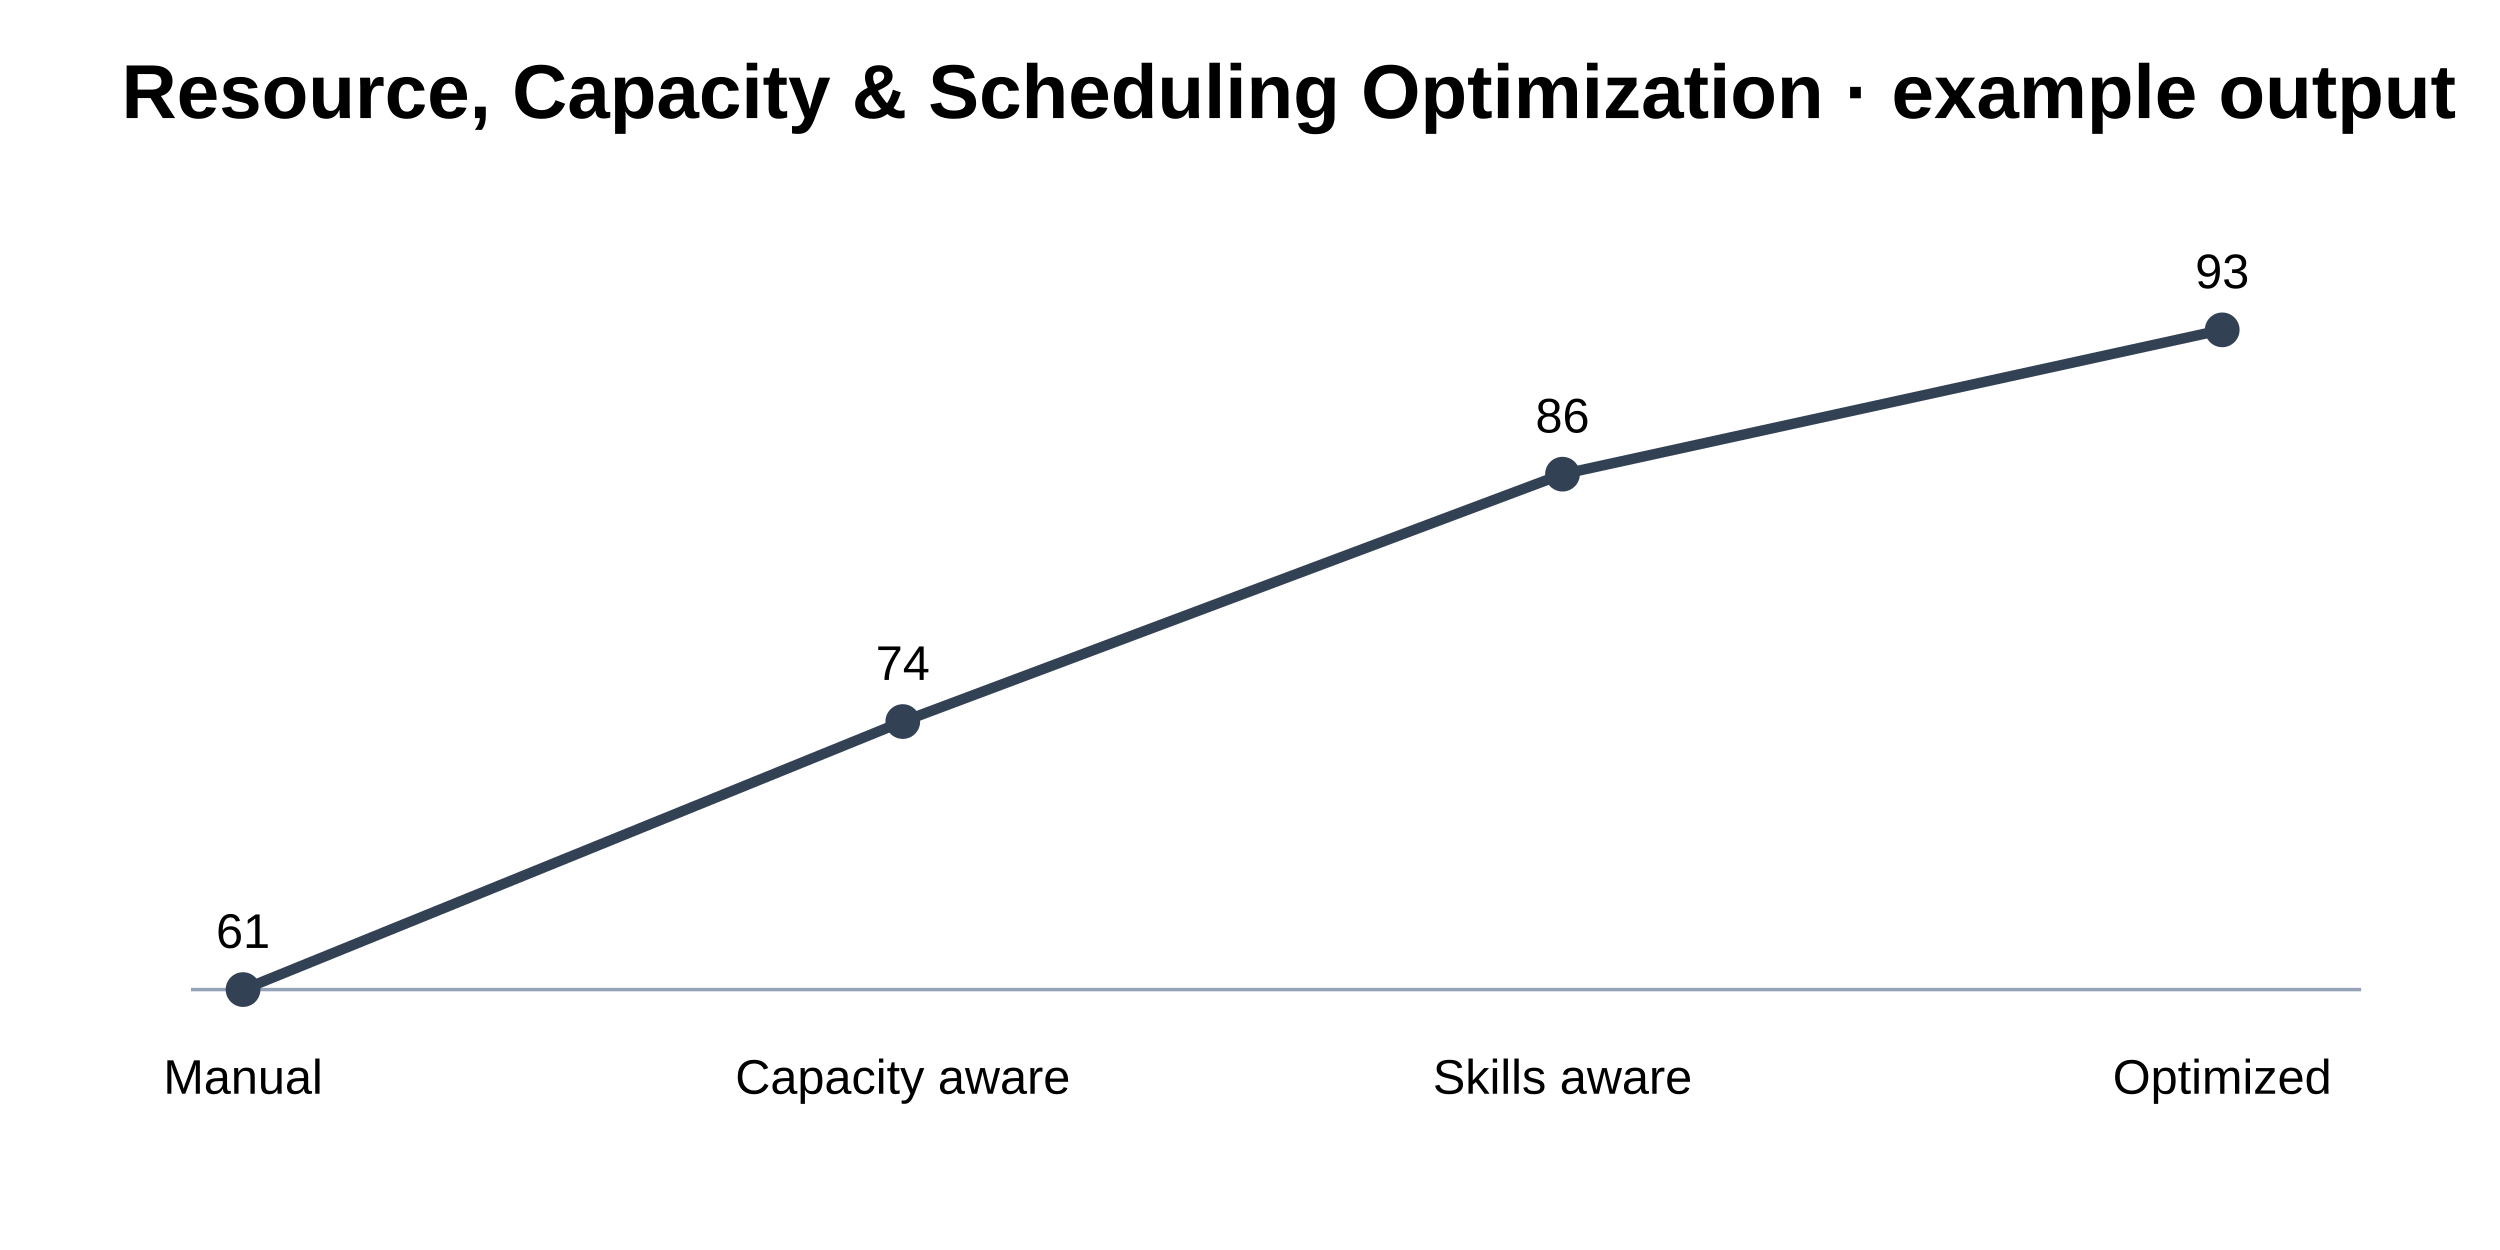
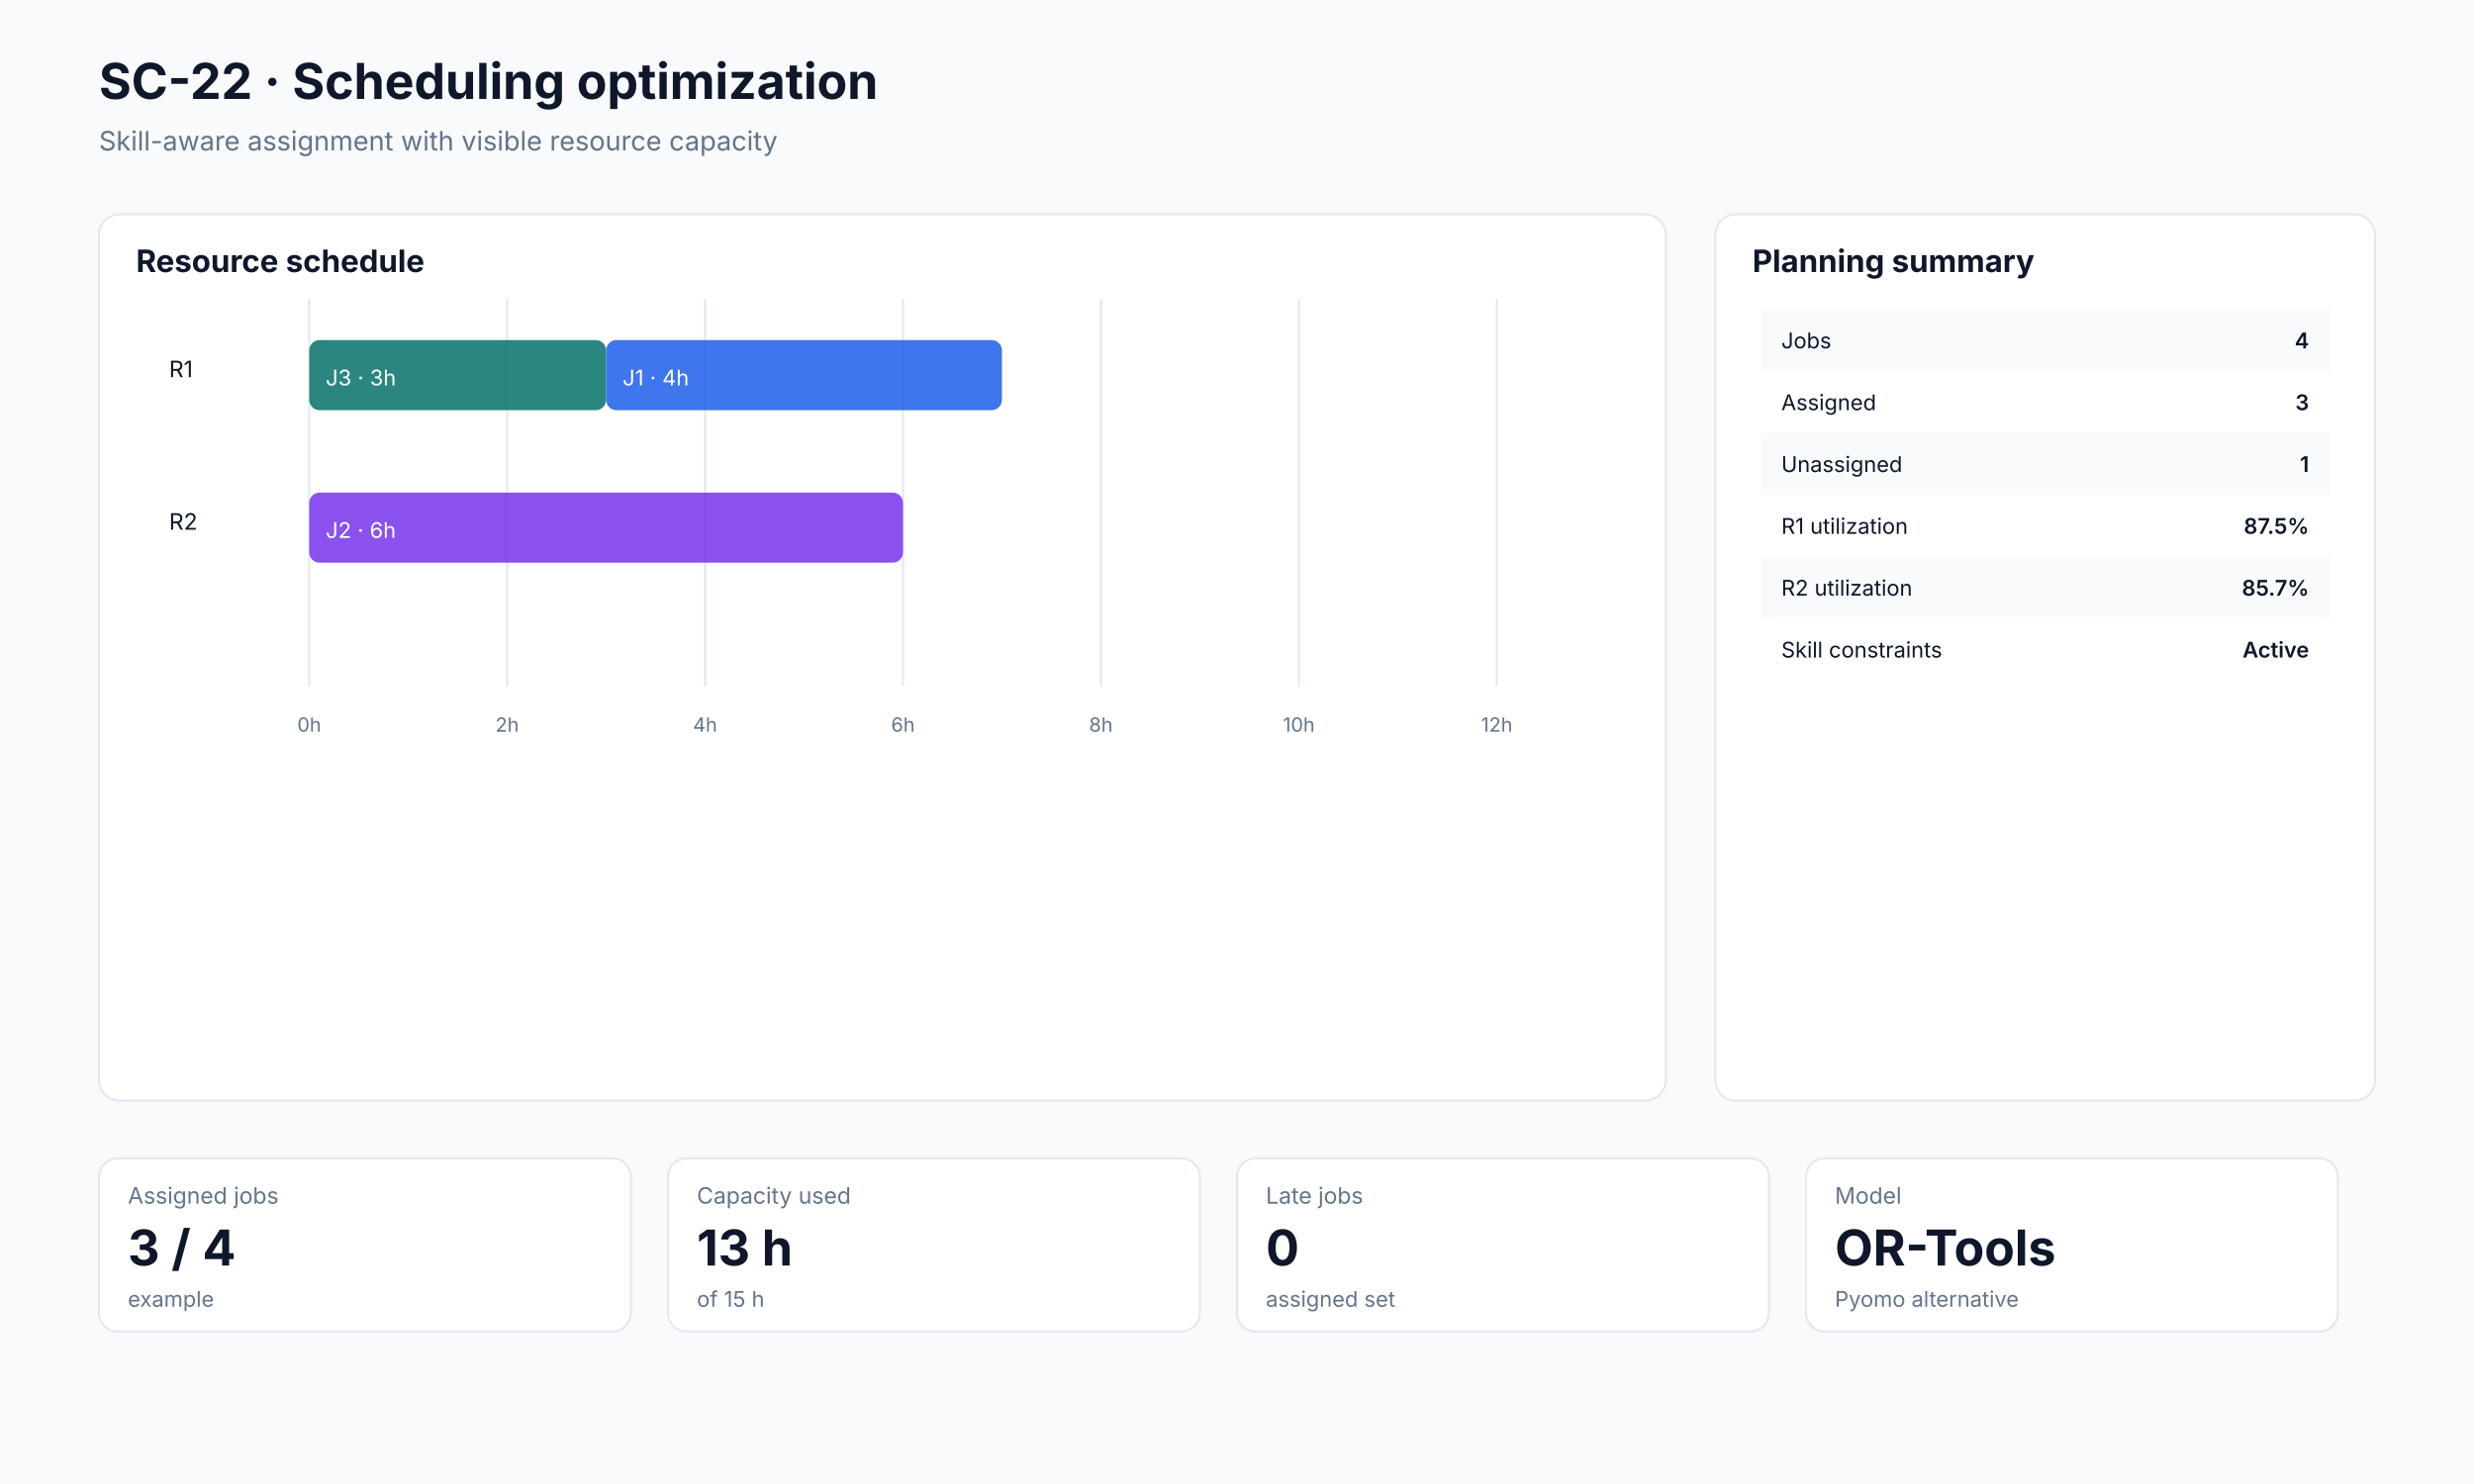
- <svg xmlns="http://www.w3.org/2000/svg" width="720" height="360">
-   <rect width="720" height="360" fill="white" />
-   <text x="35" y="34" font-family="Arial" font-size="22" font-weight="600">Resource, Capacity &amp; Scheduling Optimization · example output</text>
-   <line x1="55" y1="285" x2="680" y2="285" stroke="#94a3b8" />
-   <polyline points="70,285 260,207.812 450,136.562 640,95" fill="none" stroke="#334155" stroke-width="3" />
-   <circle cx="70" cy="285" r="5" fill="#334155" />
-   <text x="70" y="273" text-anchor="middle" font-family="Arial" font-size="14">61</text>
-   <text x="70" y="315" text-anchor="middle" font-family="Arial" font-size="14">Manual</text>
-   <circle cx="260" cy="207.812" r="5" fill="#334155" />
-   <text x="260" y="195.812" text-anchor="middle" font-family="Arial" font-size="14">74</text>
-   <text x="260" y="315" text-anchor="middle" font-family="Arial" font-size="14">Capacity aware</text>
-   <circle cx="450" cy="136.562" r="5" fill="#334155" />
-   <text x="450" y="124.562" text-anchor="middle" font-family="Arial" font-size="14">86</text>
-   <text x="450" y="315" text-anchor="middle" font-family="Arial" font-size="14">Skills aware</text>
-   <circle cx="640" cy="95" r="5" fill="#334155" />
-   <text x="640" y="83" text-anchor="middle" font-family="Arial" font-size="14">93</text>
-   <text x="640" y="315" text-anchor="middle" font-family="Arial" font-size="14">Optimized</text>
+ <svg xmlns="http://www.w3.org/2000/svg" width="1200" height="720" viewBox="0 0 1200 720">
+   <rect width="1200" height="720" fill="#f8fafc" />
+   <text x="48" y="48" font-family="Inter,Arial,sans-serif" font-size="24" font-weight="700" fill="#0f172a">SC-22 · Scheduling optimization</text>
+   <text x="48" y="73" font-family="Inter,Arial,sans-serif" font-size="13" fill="#64748b">Skill-aware assignment with visible resource capacity</text>
+   <rect x="48" y="104" width="760" height="430" rx="10" fill="#fff" stroke="#e2e8f0" />
+   <text x="66" y="132" font-family="Inter,Arial,sans-serif" font-size="15" font-weight="650" fill="#0f172a">Resource schedule</text>
+   <text x="82" y="183" font-family="Inter,Arial,sans-serif" font-size="11" fill="#0f172a">R1</text>
+   <text x="82" y="257" font-family="Inter,Arial,sans-serif" font-size="11" fill="#0f172a">R2</text>
+   <line x1="150" y1="145" x2="150" y2="333" stroke="#e2e8f0" />
+   <text x="150" y="355" text-anchor="middle" font-family="Inter,Arial,sans-serif" font-size="9.5" fill="#64748b">0h</text>
+   <line x1="246" y1="145" x2="246" y2="333" stroke="#e2e8f0" />
+   <text x="246" y="355" text-anchor="middle" font-family="Inter,Arial,sans-serif" font-size="9.5" fill="#64748b">2h</text>
+   <line x1="342" y1="145" x2="342" y2="333" stroke="#e2e8f0" />
+   <text x="342" y="355" text-anchor="middle" font-family="Inter,Arial,sans-serif" font-size="9.5" fill="#64748b">4h</text>
+   <line x1="438" y1="145" x2="438" y2="333" stroke="#e2e8f0" />
+   <text x="438" y="355" text-anchor="middle" font-family="Inter,Arial,sans-serif" font-size="9.5" fill="#64748b">6h</text>
+   <line x1="534" y1="145" x2="534" y2="333" stroke="#e2e8f0" />
+   <text x="534" y="355" text-anchor="middle" font-family="Inter,Arial,sans-serif" font-size="9.5" fill="#64748b">8h</text>
+   <line x1="630" y1="145" x2="630" y2="333" stroke="#e2e8f0" />
+   <text x="630" y="355" text-anchor="middle" font-family="Inter,Arial,sans-serif" font-size="9.5" fill="#64748b">10h</text>
+   <line x1="726" y1="145" x2="726" y2="333" stroke="#e2e8f0" />
+   <text x="726" y="355" text-anchor="middle" font-family="Inter,Arial,sans-serif" font-size="9.5" fill="#64748b">12h</text>
+   <rect x="150" y="165" width="144" height="34" rx="5" fill="#0f766e" opacity=".88" />
+   <text x="158" y="187" font-family="Inter,Arial,sans-serif" font-size="10.5" fill="#fff">J3 · 3h</text>
+   <rect x="294" y="165" width="192" height="34" rx="5" fill="#2563eb" opacity=".88" />
+   <text x="302" y="187" font-family="Inter,Arial,sans-serif" font-size="10.5" fill="#fff">J1 · 4h</text>
+   <rect x="150" y="239" width="288" height="34" rx="5" fill="#7c3aed" opacity=".88" />
+   <text x="158" y="261" font-family="Inter,Arial,sans-serif" font-size="10.5" fill="#fff">J2 · 6h</text>
+   <rect x="832" y="104" width="320" height="430" rx="10" fill="#fff" stroke="#e2e8f0" />
+   <text x="850" y="132" font-family="Inter,Arial,sans-serif" font-size="15" font-weight="650" fill="#0f172a">Planning summary</text>
+   <rect x="854" y="150" width="276" height="30" fill="#f8fafc" />
+   <text x="864" y="169" font-family="Inter,Arial,sans-serif" font-size="10.5" fill="#0f172a">Jobs</text>
+   <text x="1120" y="169" text-anchor="end" font-family="Inter,Arial,sans-serif" font-size="10.5" font-weight="600" fill="#0f172a">4</text>
+   <rect x="854" y="180" width="276" height="30" fill="#fff" />
+   <text x="864" y="199" font-family="Inter,Arial,sans-serif" font-size="10.5" fill="#0f172a">Assigned</text>
+   <text x="1120" y="199" text-anchor="end" font-family="Inter,Arial,sans-serif" font-size="10.5" font-weight="600" fill="#0f172a">3</text>
+   <rect x="854" y="210" width="276" height="30" fill="#f8fafc" />
+   <text x="864" y="229" font-family="Inter,Arial,sans-serif" font-size="10.5" fill="#0f172a">Unassigned</text>
+   <text x="1120" y="229" text-anchor="end" font-family="Inter,Arial,sans-serif" font-size="10.5" font-weight="600" fill="#0f172a">1</text>
+   <rect x="854" y="240" width="276" height="30" fill="#fff" />
+   <text x="864" y="259" font-family="Inter,Arial,sans-serif" font-size="10.5" fill="#0f172a">R1 utilization</text>
+   <text x="1120" y="259" text-anchor="end" font-family="Inter,Arial,sans-serif" font-size="10.5" font-weight="600" fill="#0f172a">87.5%</text>
+   <rect x="854" y="270" width="276" height="30" fill="#f8fafc" />
+   <text x="864" y="289" font-family="Inter,Arial,sans-serif" font-size="10.5" fill="#0f172a">R2 utilization</text>
+   <text x="1120" y="289" text-anchor="end" font-family="Inter,Arial,sans-serif" font-size="10.5" font-weight="600" fill="#0f172a">85.7%</text>
+   <rect x="854" y="300" width="276" height="30" fill="#fff" />
+   <text x="864" y="319" font-family="Inter,Arial,sans-serif" font-size="10.5" fill="#0f172a">Skill constraints</text>
+   <text x="1120" y="319" text-anchor="end" font-family="Inter,Arial,sans-serif" font-size="10.5" font-weight="600" fill="#0f172a">Active</text>
+   <rect x="48" y="562" width="258" height="84" rx="9" fill="#fff" stroke="#e2e8f0" />
+   <text x="62" y="584" font-family="Inter,Arial,sans-serif" font-size="11" fill="#64748b">Assigned jobs</text>
+   <text x="62" y="614" font-family="Inter,Arial,sans-serif" font-size="24" font-weight="700" fill="#0f172a">3 / 4</text>
+   <text x="62" y="634" font-family="Inter,Arial,sans-serif" font-size="10.5" fill="#64748b">example</text>
+   <rect x="324" y="562" width="258" height="84" rx="9" fill="#fff" stroke="#e2e8f0" />
+   <text x="338" y="584" font-family="Inter,Arial,sans-serif" font-size="11" fill="#64748b">Capacity used</text>
+   <text x="338" y="614" font-family="Inter,Arial,sans-serif" font-size="24" font-weight="700" fill="#0f172a">13 h</text>
+   <text x="338" y="634" font-family="Inter,Arial,sans-serif" font-size="10.5" fill="#64748b">of 15 h</text>
+   <rect x="600" y="562" width="258" height="84" rx="9" fill="#fff" stroke="#e2e8f0" />
+   <text x="614" y="584" font-family="Inter,Arial,sans-serif" font-size="11" fill="#64748b">Late jobs</text>
+   <text x="614" y="614" font-family="Inter,Arial,sans-serif" font-size="24" font-weight="700" fill="#0f172a">0</text>
+   <text x="614" y="634" font-family="Inter,Arial,sans-serif" font-size="10.5" fill="#64748b">assigned set</text>
+   <rect x="876" y="562" width="258" height="84" rx="9" fill="#fff" stroke="#e2e8f0" />
+   <text x="890" y="584" font-family="Inter,Arial,sans-serif" font-size="11" fill="#64748b">Model</text>
+   <text x="890" y="614" font-family="Inter,Arial,sans-serif" font-size="24" font-weight="700" fill="#0f172a">OR-Tools</text>
+   <text x="890" y="634" font-family="Inter,Arial,sans-serif" font-size="10.5" fill="#64748b">Pyomo alternative</text>
</svg>
